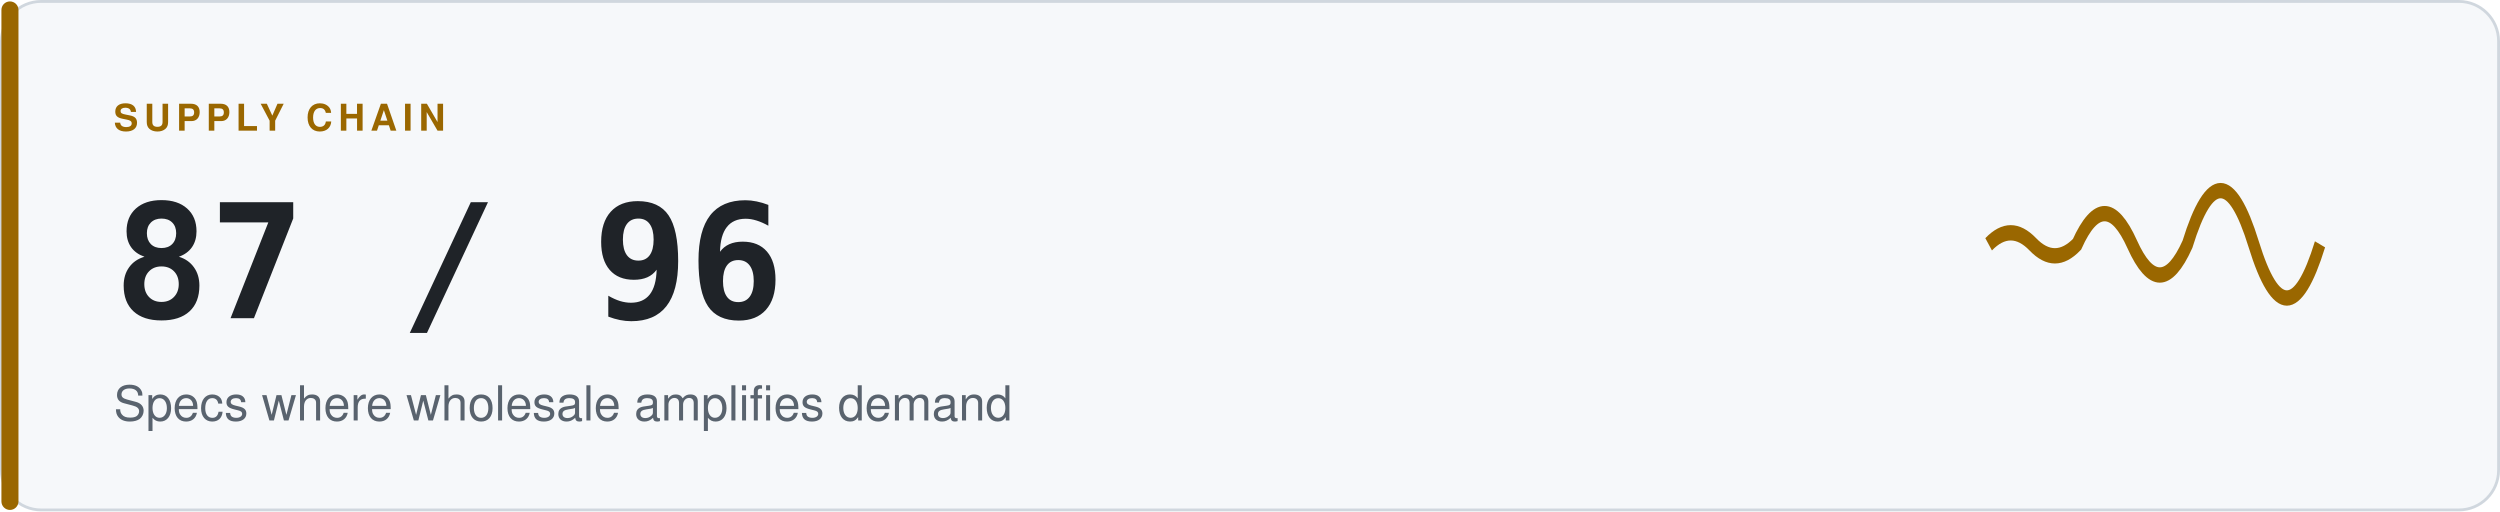
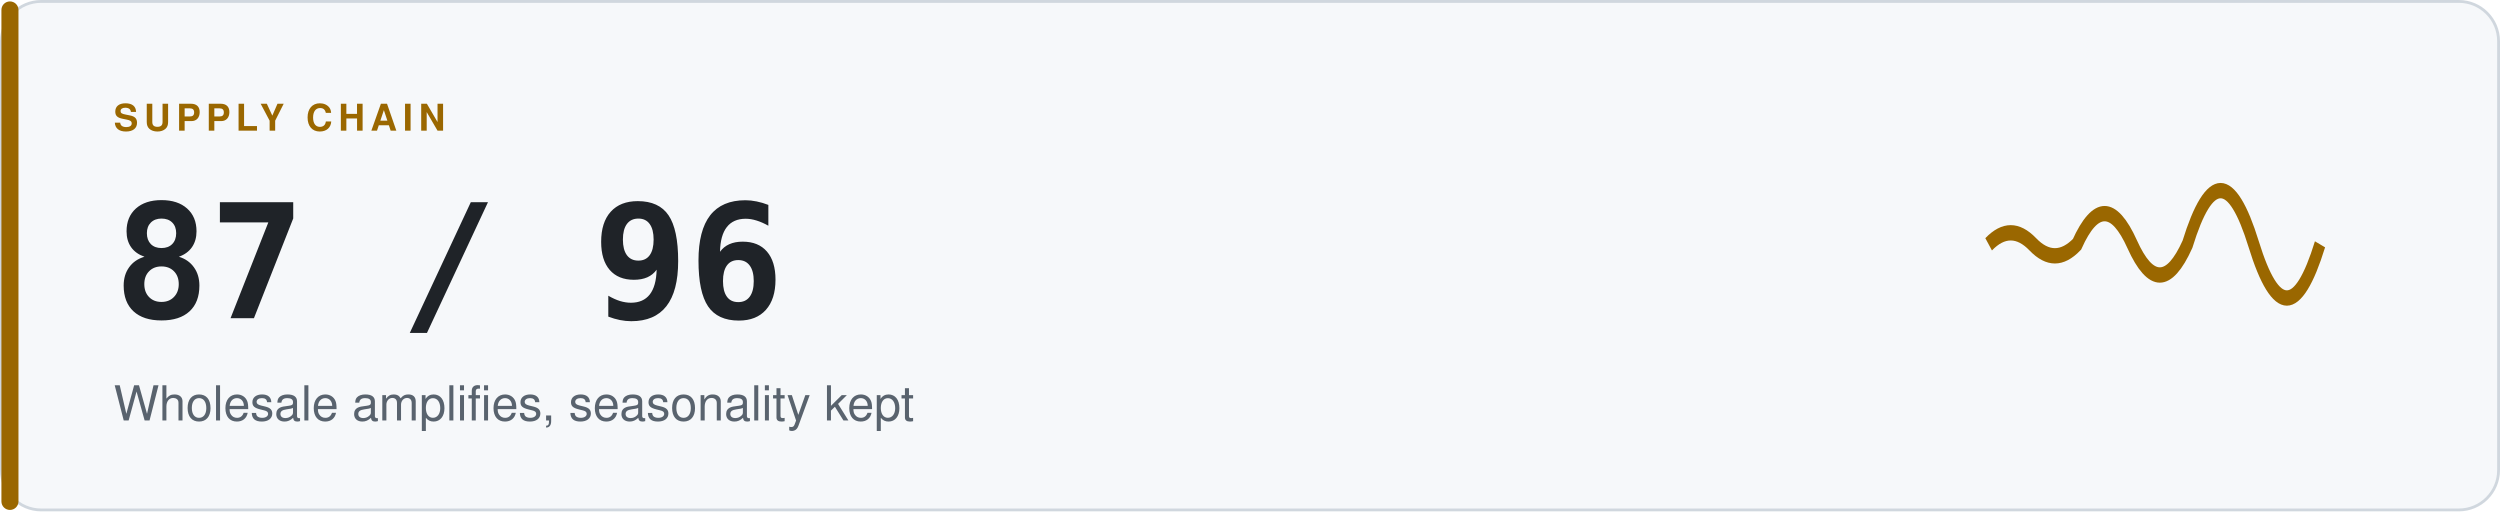
- <svg xmlns="http://www.w3.org/2000/svg" width="880" height="180" viewBox="0 0 880 180" role="img" aria-label="bullwhip-audit: 87 / 96, Specs where wholesale amplifies demand">
+ <svg xmlns="http://www.w3.org/2000/svg" width="880" height="180" viewBox="0 0 880 180" role="img" aria-label="bullwhip-audit: 87 / 96, Wholesale amplifies, seasonality kept">
  <style>text{font-family:ui-sans-serif,-apple-system,'Segoe UI',Helvetica,Arial,sans-serif} .m{font-family:ui-monospace,SFMono-Regular,Menlo,Consolas,monospace} .wv{transform-origin:0 20px;animation:amp 2s ease-in-out infinite} @keyframes amp{0%,100%{transform:scaleY(.6)}50%{transform:scaleY(1.4)}}</style>
  <rect x="0.5" y="0.5" width="879" height="179" rx="14" fill="#f6f8fa" stroke="#d0d7de" />
  <rect x="0.5" y="0.5" width="6" height="179" rx="3" fill="#9a6700" />
  <text x="40" y="46" font-size="13" font-weight="700" letter-spacing="2" fill="#9a6700">SUPPLY CHAIN</text>
  <text x="40" y="112" font-size="56" font-weight="700" fill="#1f2328" class="m">87 / 96</text>
-   <text x="40" y="148" font-size="17" fill="#59636e">Specs where wholesale amplifies demand</text>
+   <text x="40" y="148" font-size="17" fill="#59636e">Wholesale amplifies, seasonality kept</text>
  <g transform="translate(700 32) scale(2.7)">
    <g transform="scale(.72 1)">
      <path class="wv" d="M0 20 q4 -3 8 0 t8 0 q5 -8 10 0 t10 0 q6 -14 12 0 t12 0" fill="none" stroke="#9a6700" stroke-width="2" />
    </g>
  </g>
</svg>
